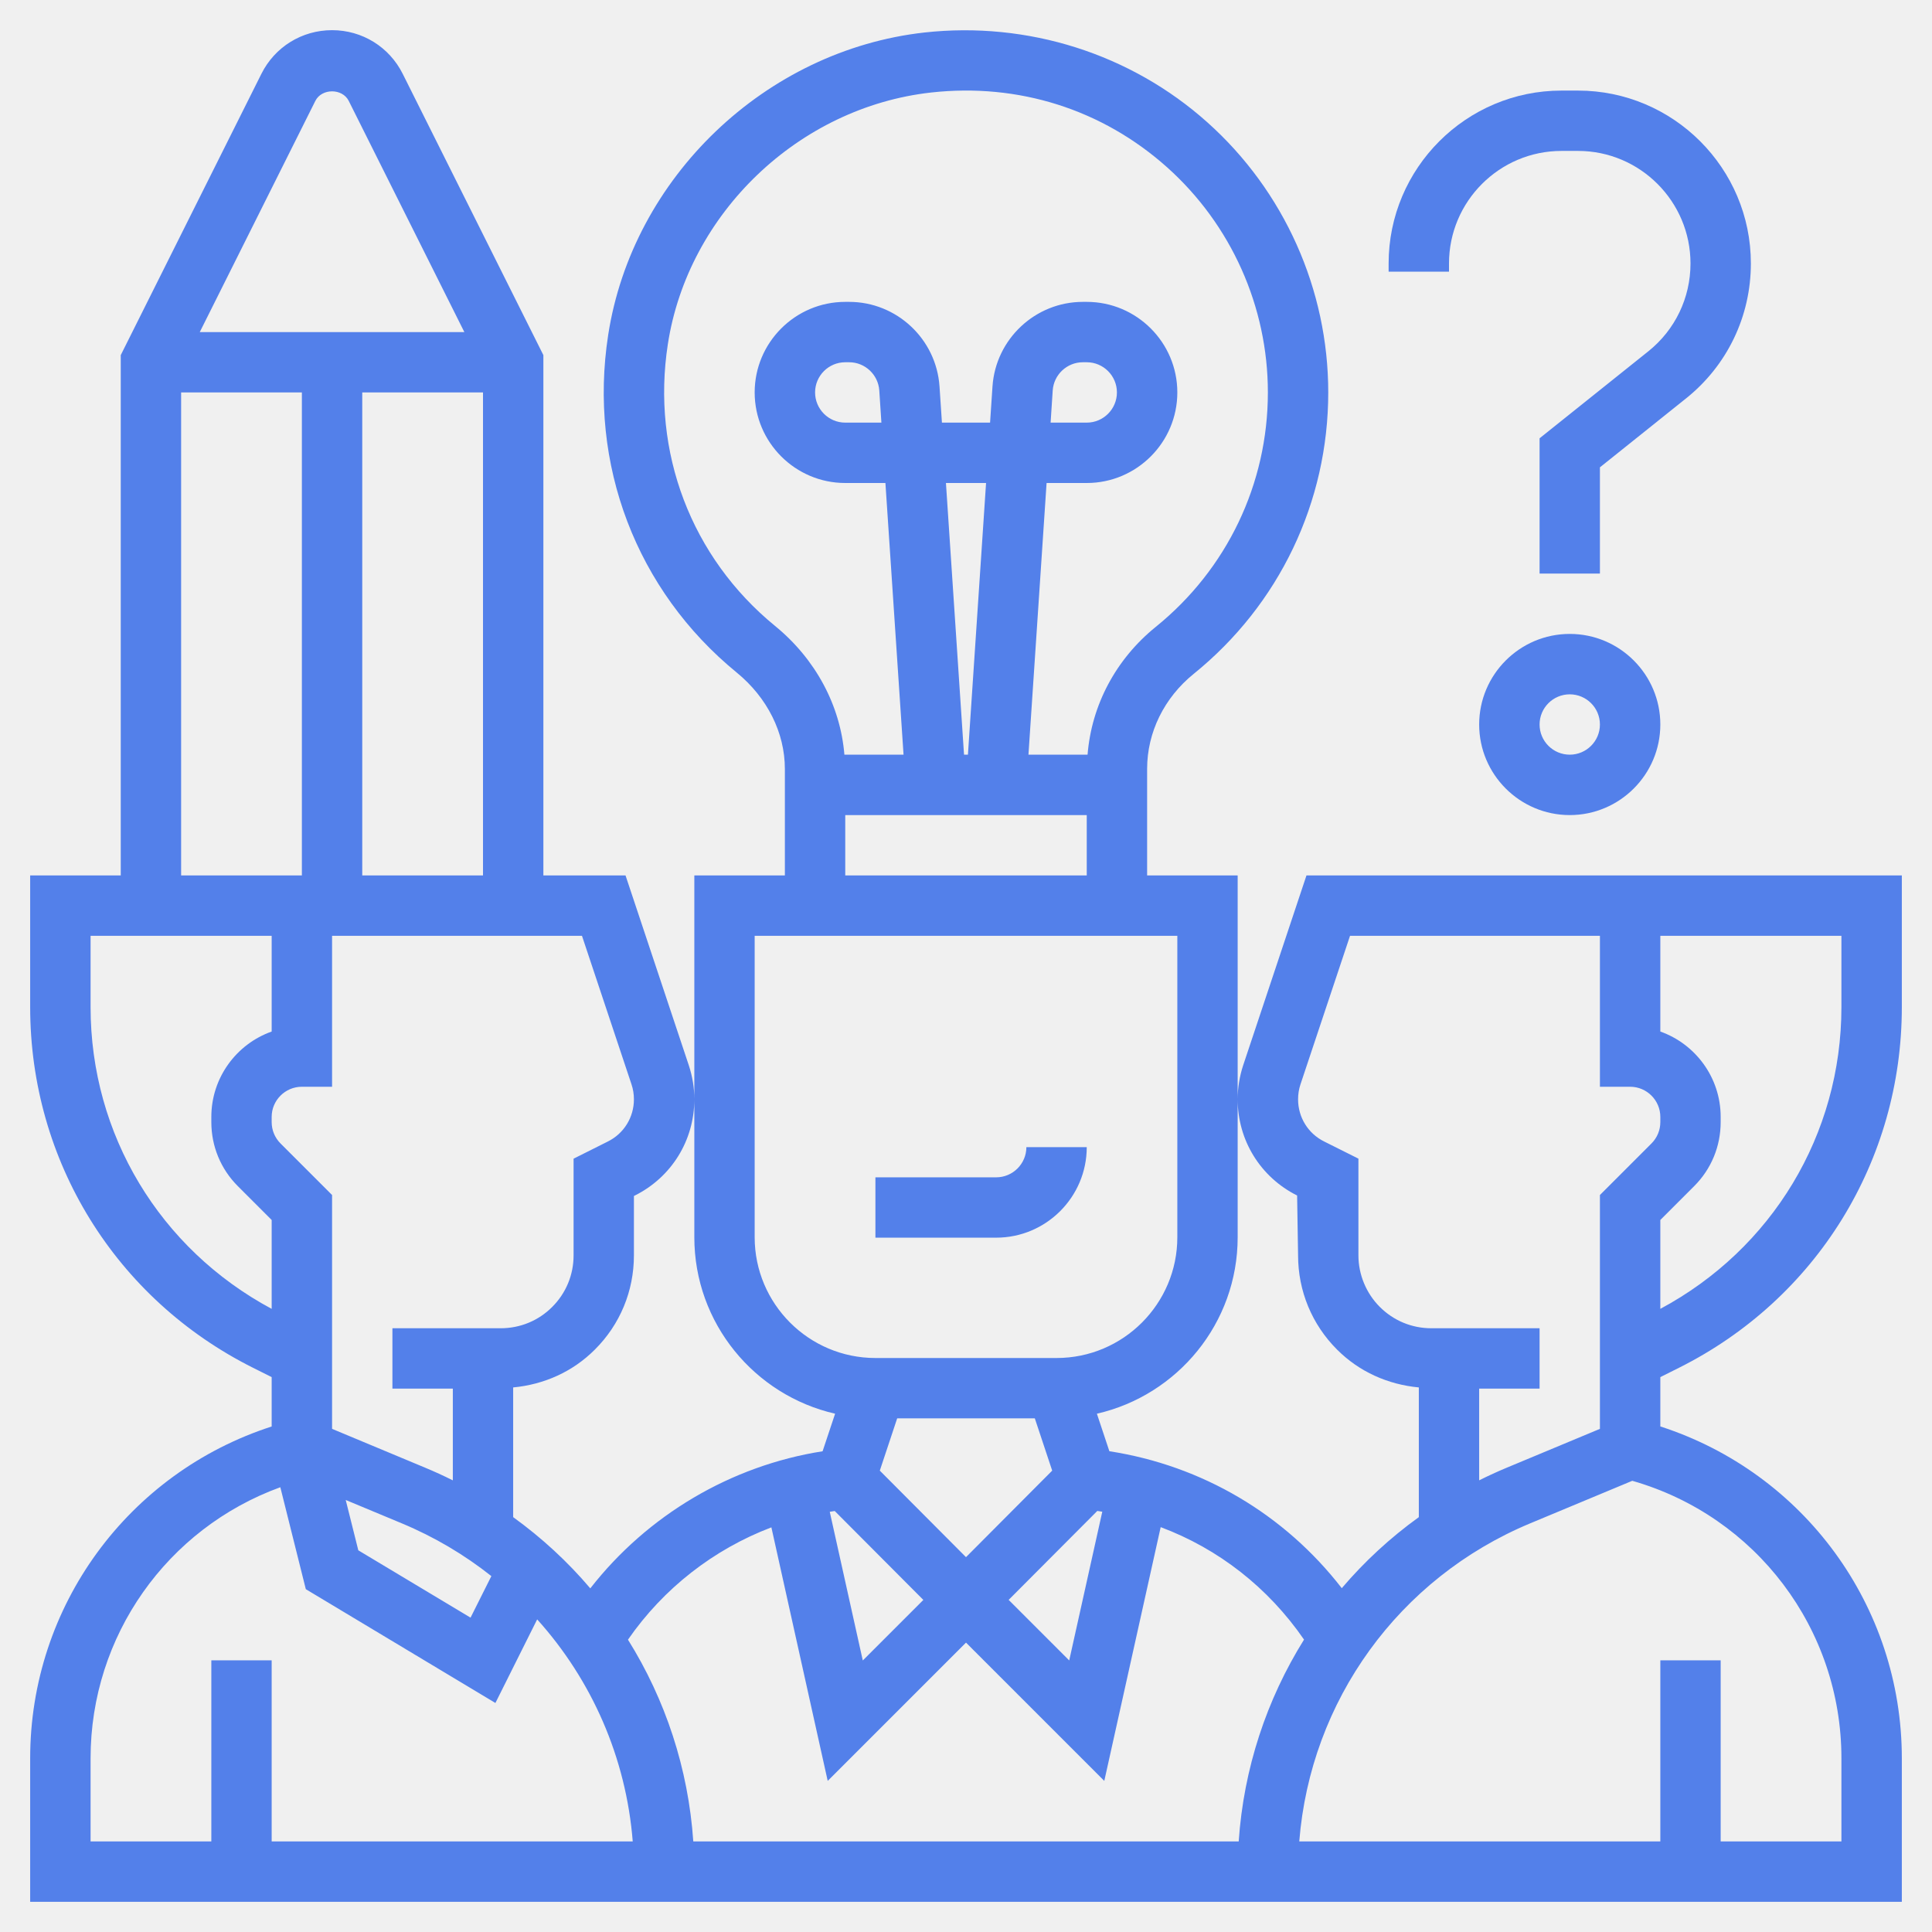
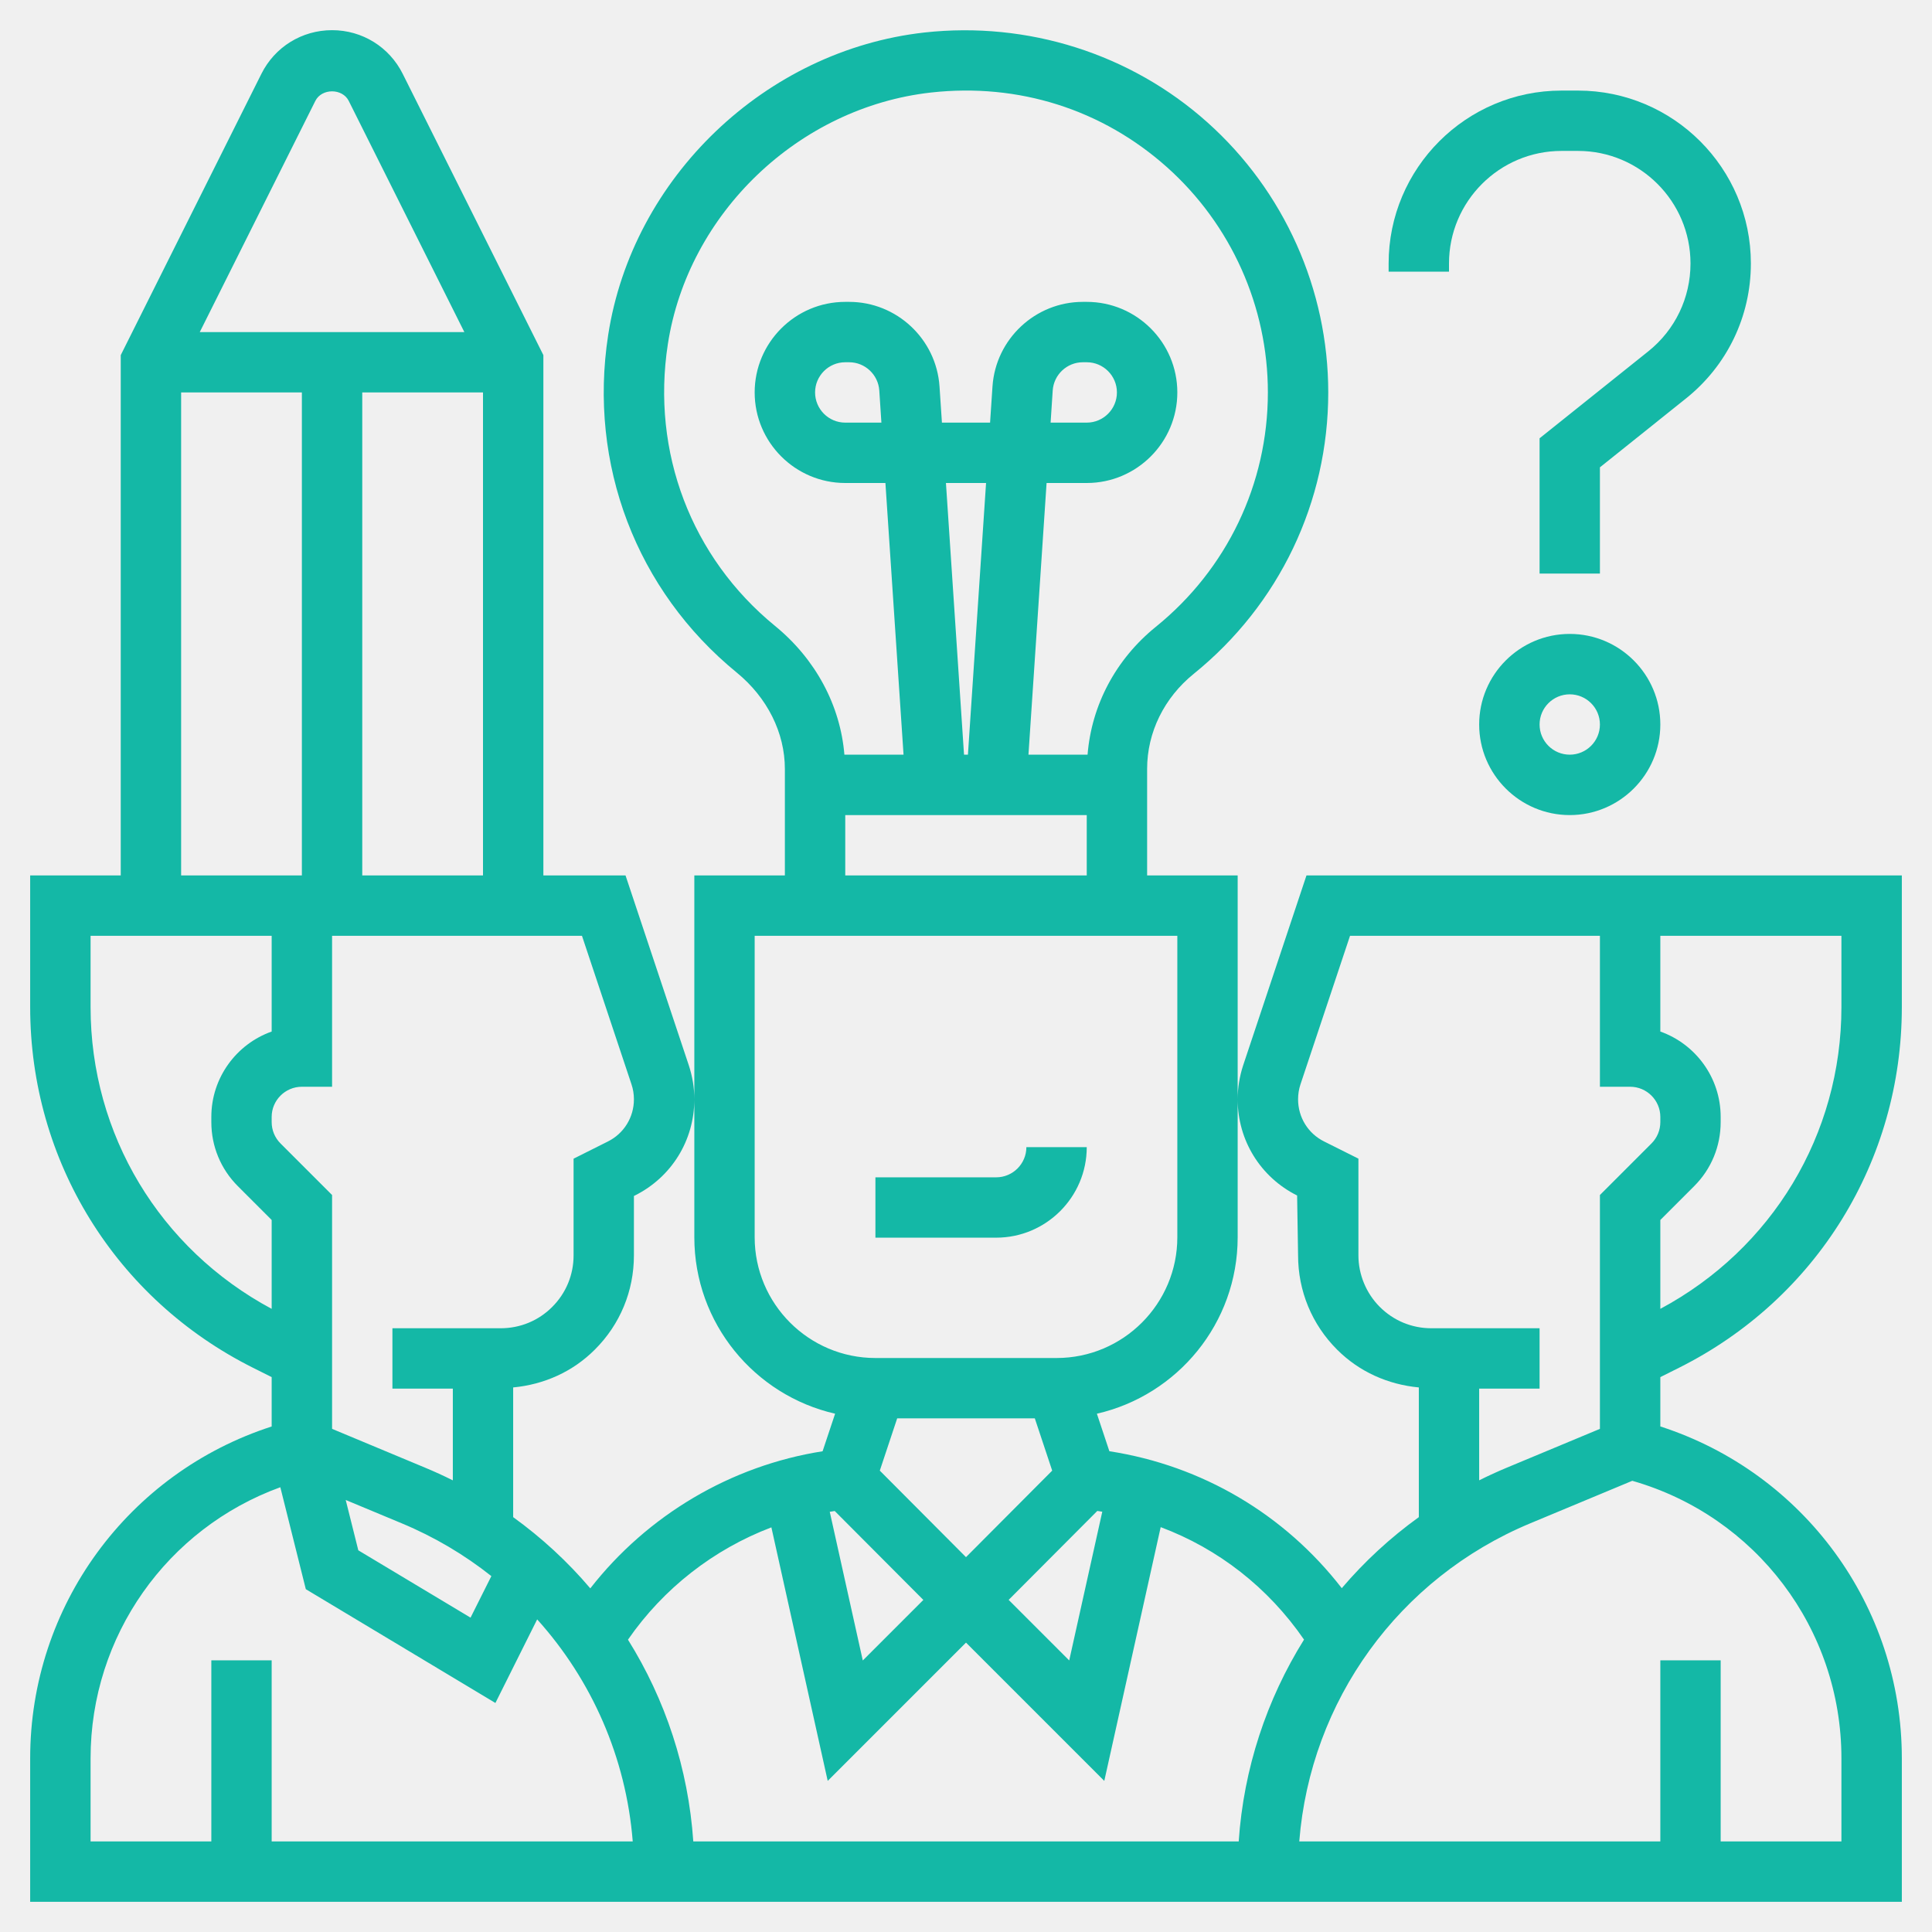
<svg xmlns="http://www.w3.org/2000/svg" width="52" height="52" viewBox="0 0 52 52" fill="none">
  <g clip-path="url(#clip0_237_5129)">
-     <path d="M45.186 36.816C48.888 34.965 51.188 31.245 51.188 27.106V23.562H35.164L33.46 28.673C33.363 28.969 33.312 29.277 33.312 29.588C33.312 30.691 33.925 31.684 34.912 32.177L34.938 33.789C34.938 34.747 35.31 35.648 35.988 36.325C36.584 36.922 37.358 37.265 38.188 37.343V40.834C37.416 41.39 36.721 42.033 36.114 42.746C34.574 40.758 32.359 39.447 29.859 39.06L29.523 38.05C31.69 37.555 33.312 35.616 33.312 33.301V29.588V23.562H30.875V20.694C30.875 19.714 31.332 18.781 32.13 18.136C34.431 16.274 35.75 13.514 35.75 10.562C35.75 7.792 34.565 5.142 32.498 3.294C30.434 1.447 27.659 0.568 24.88 0.875C20.603 1.353 17.023 4.777 16.369 9.017C15.832 12.495 17.126 15.892 19.829 18.102C20.652 18.776 21.125 19.721 21.125 20.697V23.562H18.688V29.588V33.301C18.688 35.616 20.31 37.555 22.477 38.05L22.14 39.061C19.667 39.449 17.422 40.785 15.888 42.751C15.281 42.035 14.584 41.392 13.812 40.834V37.343C14.641 37.265 15.415 36.922 16.011 36.324C16.69 35.648 17.062 34.747 17.062 33.789V32.19L17.088 32.177C18.075 31.684 18.688 30.691 18.688 29.588C18.688 29.277 18.637 28.969 18.539 28.672L16.836 23.562H14.625V9.558L10.84 1.989C10.478 1.263 9.749 0.812 8.938 0.812C8.126 0.812 7.397 1.263 7.035 1.988L3.25 9.558V23.562H0.812V27.106C0.812 31.245 3.112 34.965 6.814 36.816L7.312 37.065V38.394C3.456 39.64 0.812 43.223 0.812 47.326V51.188H51.188V47.325C51.188 43.222 48.544 39.639 44.688 38.393V37.065L45.186 36.816ZM49.562 27.106C49.562 30.535 47.696 33.616 44.688 35.228V32.836L45.598 31.926C46.059 31.466 46.312 30.853 46.312 30.201V30.062C46.312 29.003 45.633 28.099 44.688 27.764V25.188H49.562V27.106ZM39.812 37.375H41.438V35.75H38.524H38.523C38 35.75 37.508 35.546 37.138 35.176C36.772 34.811 36.562 34.305 36.562 33.789V31.185L35.639 30.723C35.206 30.508 34.938 30.072 34.938 29.588C34.938 29.451 34.959 29.316 35.002 29.187L36.336 25.188H43.062V29.25H43.875C44.323 29.25 44.688 29.615 44.688 30.062V30.201C44.688 30.418 44.603 30.623 44.449 30.777L43.062 32.164V38.458L40.562 39.5C40.307 39.606 40.057 39.721 39.812 39.843V37.375ZM26 41.911L23.68 39.582L24.148 38.175H27.852L28.32 39.582L26 41.911ZM22.467 40.669L24.852 43.062L23.222 44.692L22.333 40.69C22.378 40.683 22.423 40.675 22.467 40.669ZM29.534 40.667C29.578 40.674 29.623 40.681 29.668 40.688L28.778 44.691L27.148 43.061L29.534 40.667ZM20.858 16.845C18.605 15.002 17.527 12.168 17.975 9.264C18.519 5.737 21.499 2.888 25.06 2.49C27.412 2.229 29.668 2.943 31.415 4.505C33.137 6.046 34.125 8.253 34.125 10.562C34.125 13.021 33.025 15.321 31.108 16.872C30.03 17.744 29.378 18.982 29.272 20.312H27.681L28.169 13H29.25C30.594 13 31.688 11.906 31.688 10.562C31.688 9.219 30.594 8.125 29.25 8.125H29.145C27.867 8.125 26.799 9.124 26.713 10.401L26.648 11.375H25.352L25.287 10.4C25.201 9.124 24.133 8.125 22.855 8.125H22.75C21.406 8.125 20.312 9.219 20.312 10.562C20.312 11.906 21.406 13 22.75 13H23.831L24.319 20.312H22.727C22.618 18.989 21.955 17.741 20.858 16.845ZM25.947 20.312L25.46 13H26.54L26.052 20.312H25.947ZM28.277 11.375L28.334 10.509C28.363 10.083 28.719 9.75 29.145 9.75H29.25C29.698 9.75 30.062 10.115 30.062 10.562C30.062 11.01 29.698 11.375 29.25 11.375H28.277ZM23.723 11.375H22.75C22.302 11.375 21.938 11.01 21.938 10.562C21.938 10.115 22.302 9.75 22.75 9.75H22.855C23.281 9.75 23.637 10.083 23.666 10.509L23.723 11.375ZM22.75 21.938H29.25V23.562H22.75V21.938ZM20.312 33.301V25.188H31.688V33.301C31.688 35.093 30.23 36.551 28.438 36.551H23.562C21.77 36.551 20.312 35.093 20.312 33.301ZM13.225 42.421L12.665 43.539L9.644 41.727L9.305 40.372L10.812 41C11.694 41.367 12.502 41.848 13.225 42.421ZM16.997 29.186C17.041 29.316 17.062 29.451 17.062 29.588C17.062 30.072 16.794 30.508 16.36 30.724L15.438 31.186V33.789C15.438 34.313 15.234 34.806 14.862 35.177C14.493 35.547 14 35.75 13.477 35.75H13.476H10.562V37.375H12.188V39.844C11.943 39.721 11.693 39.607 11.438 39.501L8.938 38.458V32.164L7.551 30.777C7.397 30.623 7.312 30.418 7.312 30.201V30.062C7.312 29.615 7.677 29.25 8.125 29.25H8.938V25.188H15.664L16.997 29.186ZM9.75 23.562V10.562H13V23.562H9.75ZM8.488 2.715C8.66 2.373 9.215 2.373 9.386 2.715L12.498 8.938H5.377L8.488 2.715ZM4.875 10.562H8.125V23.562H4.875V10.562ZM2.438 27.106V25.188H7.312V27.764C6.367 28.099 5.688 29.003 5.688 30.062V30.201C5.688 30.852 5.941 31.465 6.402 31.926L7.312 32.836V35.228C4.304 33.616 2.438 30.535 2.438 27.106ZM7.312 49.562V44.688H5.688V49.562H2.438V47.325C2.438 44.028 4.501 41.136 7.545 40.029L8.231 42.773L13.334 45.836L14.458 43.586C15.927 45.217 16.851 47.304 17.03 49.562H7.312ZM18.66 49.562C18.526 47.599 17.908 45.742 16.902 44.132C17.857 42.751 19.21 41.699 20.762 41.109L22.278 47.933L26 44.211L29.722 47.933L31.24 41.103C32.795 41.685 34.134 42.73 35.098 44.13C34.093 45.74 33.473 47.598 33.34 49.562H18.66ZM49.562 47.325V49.562H46.312V44.688H44.688V49.562H34.97C35.269 45.783 37.643 42.477 41.188 41L43.933 39.856C47.261 40.808 49.562 43.842 49.562 47.325Z" fill="#5380EA" />
-     <path d="M29.25 30.875H27.625C27.625 31.323 27.26 31.688 26.812 31.688H23.562V33.312H26.812C28.156 33.312 29.25 32.219 29.25 30.875Z" fill="#5380EA" />
-     <path d="M39.812 19.5C39.812 20.844 40.906 21.938 42.25 21.938C43.594 21.938 44.688 20.844 44.688 19.5C44.688 18.156 43.594 17.062 42.25 17.062C40.906 17.062 39.812 18.156 39.812 19.5ZM43.062 19.5C43.062 19.948 42.698 20.312 42.25 20.312C41.802 20.312 41.438 19.948 41.438 19.5C41.438 19.052 41.802 18.688 42.25 18.688C42.698 18.688 43.062 19.052 43.062 19.5Z" fill="#5380EA" />
-     <path d="M39 7.091C39 5.421 40.358 4.062 42.029 4.062H42.472C44.142 4.062 45.5 5.421 45.5 7.091C45.5 8.017 45.086 8.879 44.363 9.457L41.438 11.797V15.438H43.062V12.578L45.378 10.725C46.488 9.838 47.125 8.513 47.125 7.091C47.125 4.525 45.038 2.438 42.471 2.438H42.028C39.462 2.438 37.375 4.525 37.375 7.091V7.312H39V7.091Z" fill="#5380EA" />
+     <path d="M45.186 36.816C48.888 34.965 51.188 31.245 51.188 27.106V23.562H35.164L33.46 28.673C33.363 28.969 33.312 29.277 33.312 29.588C33.312 30.691 33.925 31.684 34.912 32.177L34.938 33.789C34.938 34.747 35.31 35.648 35.988 36.325C36.584 36.922 37.358 37.265 38.188 37.343V40.834C37.416 41.39 36.721 42.033 36.114 42.746C34.574 40.758 32.359 39.447 29.859 39.06L29.523 38.05C31.69 37.555 33.312 35.616 33.312 33.301V29.588V23.562H30.875V20.694C30.875 19.714 31.332 18.781 32.13 18.136C34.431 16.274 35.75 13.514 35.75 10.562C35.75 7.792 34.565 5.142 32.498 3.294C30.434 1.447 27.659 0.568 24.88 0.875C20.603 1.353 17.023 4.777 16.369 9.017C15.832 12.495 17.126 15.892 19.829 18.102C20.652 18.776 21.125 19.721 21.125 20.697V23.562H18.688V29.588V33.301C18.688 35.616 20.31 37.555 22.477 38.05L22.14 39.061C19.667 39.449 17.422 40.785 15.888 42.751C15.281 42.035 14.584 41.392 13.812 40.834V37.343C14.641 37.265 15.415 36.922 16.011 36.324C16.69 35.648 17.062 34.747 17.062 33.789V32.19L17.088 32.177C18.075 31.684 18.688 30.691 18.688 29.588C18.688 29.277 18.637 28.969 18.539 28.672L16.836 23.562H14.625V9.558L10.84 1.989C10.478 1.263 9.749 0.812 8.938 0.812C8.126 0.812 7.397 1.263 7.035 1.988L3.25 9.558V23.562H0.812V27.106C0.812 31.245 3.112 34.965 6.814 36.816L7.312 37.065V38.394C3.456 39.64 0.812 43.223 0.812 47.326V51.188H51.188V47.325C51.188 43.222 48.544 39.639 44.688 38.393V37.065L45.186 36.816ZM49.562 27.106C49.562 30.535 47.696 33.616 44.688 35.228V32.836L45.598 31.926C46.059 31.466 46.312 30.853 46.312 30.201V30.062C46.312 29.003 45.633 28.099 44.688 27.764V25.188H49.562V27.106ZM39.812 37.375H41.438V35.75H38.524H38.523C38 35.75 37.508 35.546 37.138 35.176C36.772 34.811 36.562 34.305 36.562 33.789V31.185L35.639 30.723C35.206 30.508 34.938 30.072 34.938 29.588C34.938 29.451 34.959 29.316 35.002 29.187L36.336 25.188H43.062V29.25H43.875C44.323 29.25 44.688 29.615 44.688 30.062V30.201C44.688 30.418 44.603 30.623 44.449 30.777L43.062 32.164V38.458L40.562 39.5C40.307 39.606 40.057 39.721 39.812 39.843V37.375ZM26 41.911L23.68 39.582L24.148 38.175H27.852L28.32 39.582L26 41.911ZM22.467 40.669L24.852 43.062L23.222 44.692L22.333 40.69C22.378 40.683 22.423 40.675 22.467 40.669ZM29.534 40.667C29.578 40.674 29.623 40.681 29.668 40.688L28.778 44.691L27.148 43.061L29.534 40.667ZM20.858 16.845C18.605 15.002 17.527 12.168 17.975 9.264C18.519 5.737 21.499 2.888 25.06 2.49C27.412 2.229 29.668 2.943 31.415 4.505C33.137 6.046 34.125 8.253 34.125 10.562C34.125 13.021 33.025 15.321 31.108 16.872C30.03 17.744 29.378 18.982 29.272 20.312H27.681L28.169 13H29.25C30.594 13 31.688 11.906 31.688 10.562C31.688 9.219 30.594 8.125 29.25 8.125H29.145C27.867 8.125 26.799 9.124 26.713 10.401L26.648 11.375H25.352L25.287 10.4C25.201 9.124 24.133 8.125 22.855 8.125H22.75C21.406 8.125 20.312 9.219 20.312 10.562C20.312 11.906 21.406 13 22.75 13H23.831L24.319 20.312H22.727C22.618 18.989 21.955 17.741 20.858 16.845ZM25.947 20.312L25.46 13H26.54L26.052 20.312H25.947ZM28.277 11.375L28.334 10.509C28.363 10.083 28.719 9.75 29.145 9.75H29.25C29.698 9.75 30.062 10.115 30.062 10.562C30.062 11.01 29.698 11.375 29.25 11.375H28.277ZM23.723 11.375H22.75C22.302 11.375 21.938 11.01 21.938 10.562C21.938 10.115 22.302 9.75 22.75 9.75H22.855C23.281 9.75 23.637 10.083 23.666 10.509L23.723 11.375ZM22.75 21.938H29.25V23.562H22.75V21.938ZM20.312 33.301V25.188H31.688V33.301C31.688 35.093 30.23 36.551 28.438 36.551H23.562C21.77 36.551 20.312 35.093 20.312 33.301ZM13.225 42.421L12.665 43.539L9.644 41.727L9.305 40.372L10.812 41C11.694 41.367 12.502 41.848 13.225 42.421ZM16.997 29.186C17.041 29.316 17.062 29.451 17.062 29.588C17.062 30.072 16.794 30.508 16.36 30.724L15.438 31.186V33.789C15.438 34.313 15.234 34.806 14.862 35.177C14.493 35.547 14 35.75 13.477 35.75H13.476H10.562V37.375H12.188V39.844C11.943 39.721 11.693 39.607 11.438 39.501L8.938 38.458V32.164L7.551 30.777C7.397 30.623 7.312 30.418 7.312 30.201V30.062C7.312 29.615 7.677 29.25 8.125 29.25H8.938V25.188H15.664L16.997 29.186ZM9.75 23.562V10.562H13V23.562H9.75ZM8.488 2.715C8.66 2.373 9.215 2.373 9.386 2.715L12.498 8.938H5.377L8.488 2.715ZM4.875 10.562H8.125V23.562H4.875V10.562ZM2.438 27.106V25.188H7.312V27.764C6.367 28.099 5.688 29.003 5.688 30.062V30.201C5.688 30.852 5.941 31.465 6.402 31.926L7.312 32.836V35.228C4.304 33.616 2.438 30.535 2.438 27.106ZM7.312 49.562V44.688H5.688V49.562H2.438V47.325C2.438 44.028 4.501 41.136 7.545 40.029L8.231 42.773L13.334 45.836L14.458 43.586C15.927 45.217 16.851 47.304 17.03 49.562H7.312ZM18.66 49.562C18.526 47.599 17.908 45.742 16.902 44.132C17.857 42.751 19.21 41.699 20.762 41.109L22.278 47.933L26 44.211L29.722 47.933L31.24 41.103C32.795 41.685 34.134 42.73 35.098 44.13C34.093 45.74 33.473 47.598 33.34 49.562H18.66ZM49.562 47.325V49.562H46.312V44.688H44.688V49.562H34.97C35.269 45.783 37.643 42.477 41.188 41L43.933 39.856C47.261 40.808 49.562 43.842 49.562 47.325Z" fill="#14b8a6" />
+     <path d="M29.25 30.875H27.625C27.625 31.323 27.26 31.688 26.812 31.688H23.562V33.312H26.812C28.156 33.312 29.25 32.219 29.25 30.875Z" fill="#14b8a6" />
+     <path d="M39.812 19.5C39.812 20.844 40.906 21.938 42.25 21.938C43.594 21.938 44.688 20.844 44.688 19.5C44.688 18.156 43.594 17.062 42.25 17.062C40.906 17.062 39.812 18.156 39.812 19.5ZM43.062 19.5C43.062 19.948 42.698 20.312 42.25 20.312C41.802 20.312 41.438 19.948 41.438 19.5C41.438 19.052 41.802 18.688 42.25 18.688C42.698 18.688 43.062 19.052 43.062 19.5Z" fill="#14b8a6" />
+     <path d="M39 7.091C39 5.421 40.358 4.062 42.029 4.062H42.472C44.142 4.062 45.5 5.421 45.5 7.091C45.5 8.017 45.086 8.879 44.363 9.457L41.438 11.797V15.438H43.062V12.578L45.378 10.725C46.488 9.838 47.125 8.513 47.125 7.091C47.125 4.525 45.038 2.438 42.471 2.438H42.028C39.462 2.438 37.375 4.525 37.375 7.091V7.312H39V7.091Z" fill="#14b8a6" />
  </g>
  <defs>
    <clipPath id="clip0_237_5129">
      <rect width="52" height="52" fill="white" />
    </clipPath>
  </defs>
</svg>
